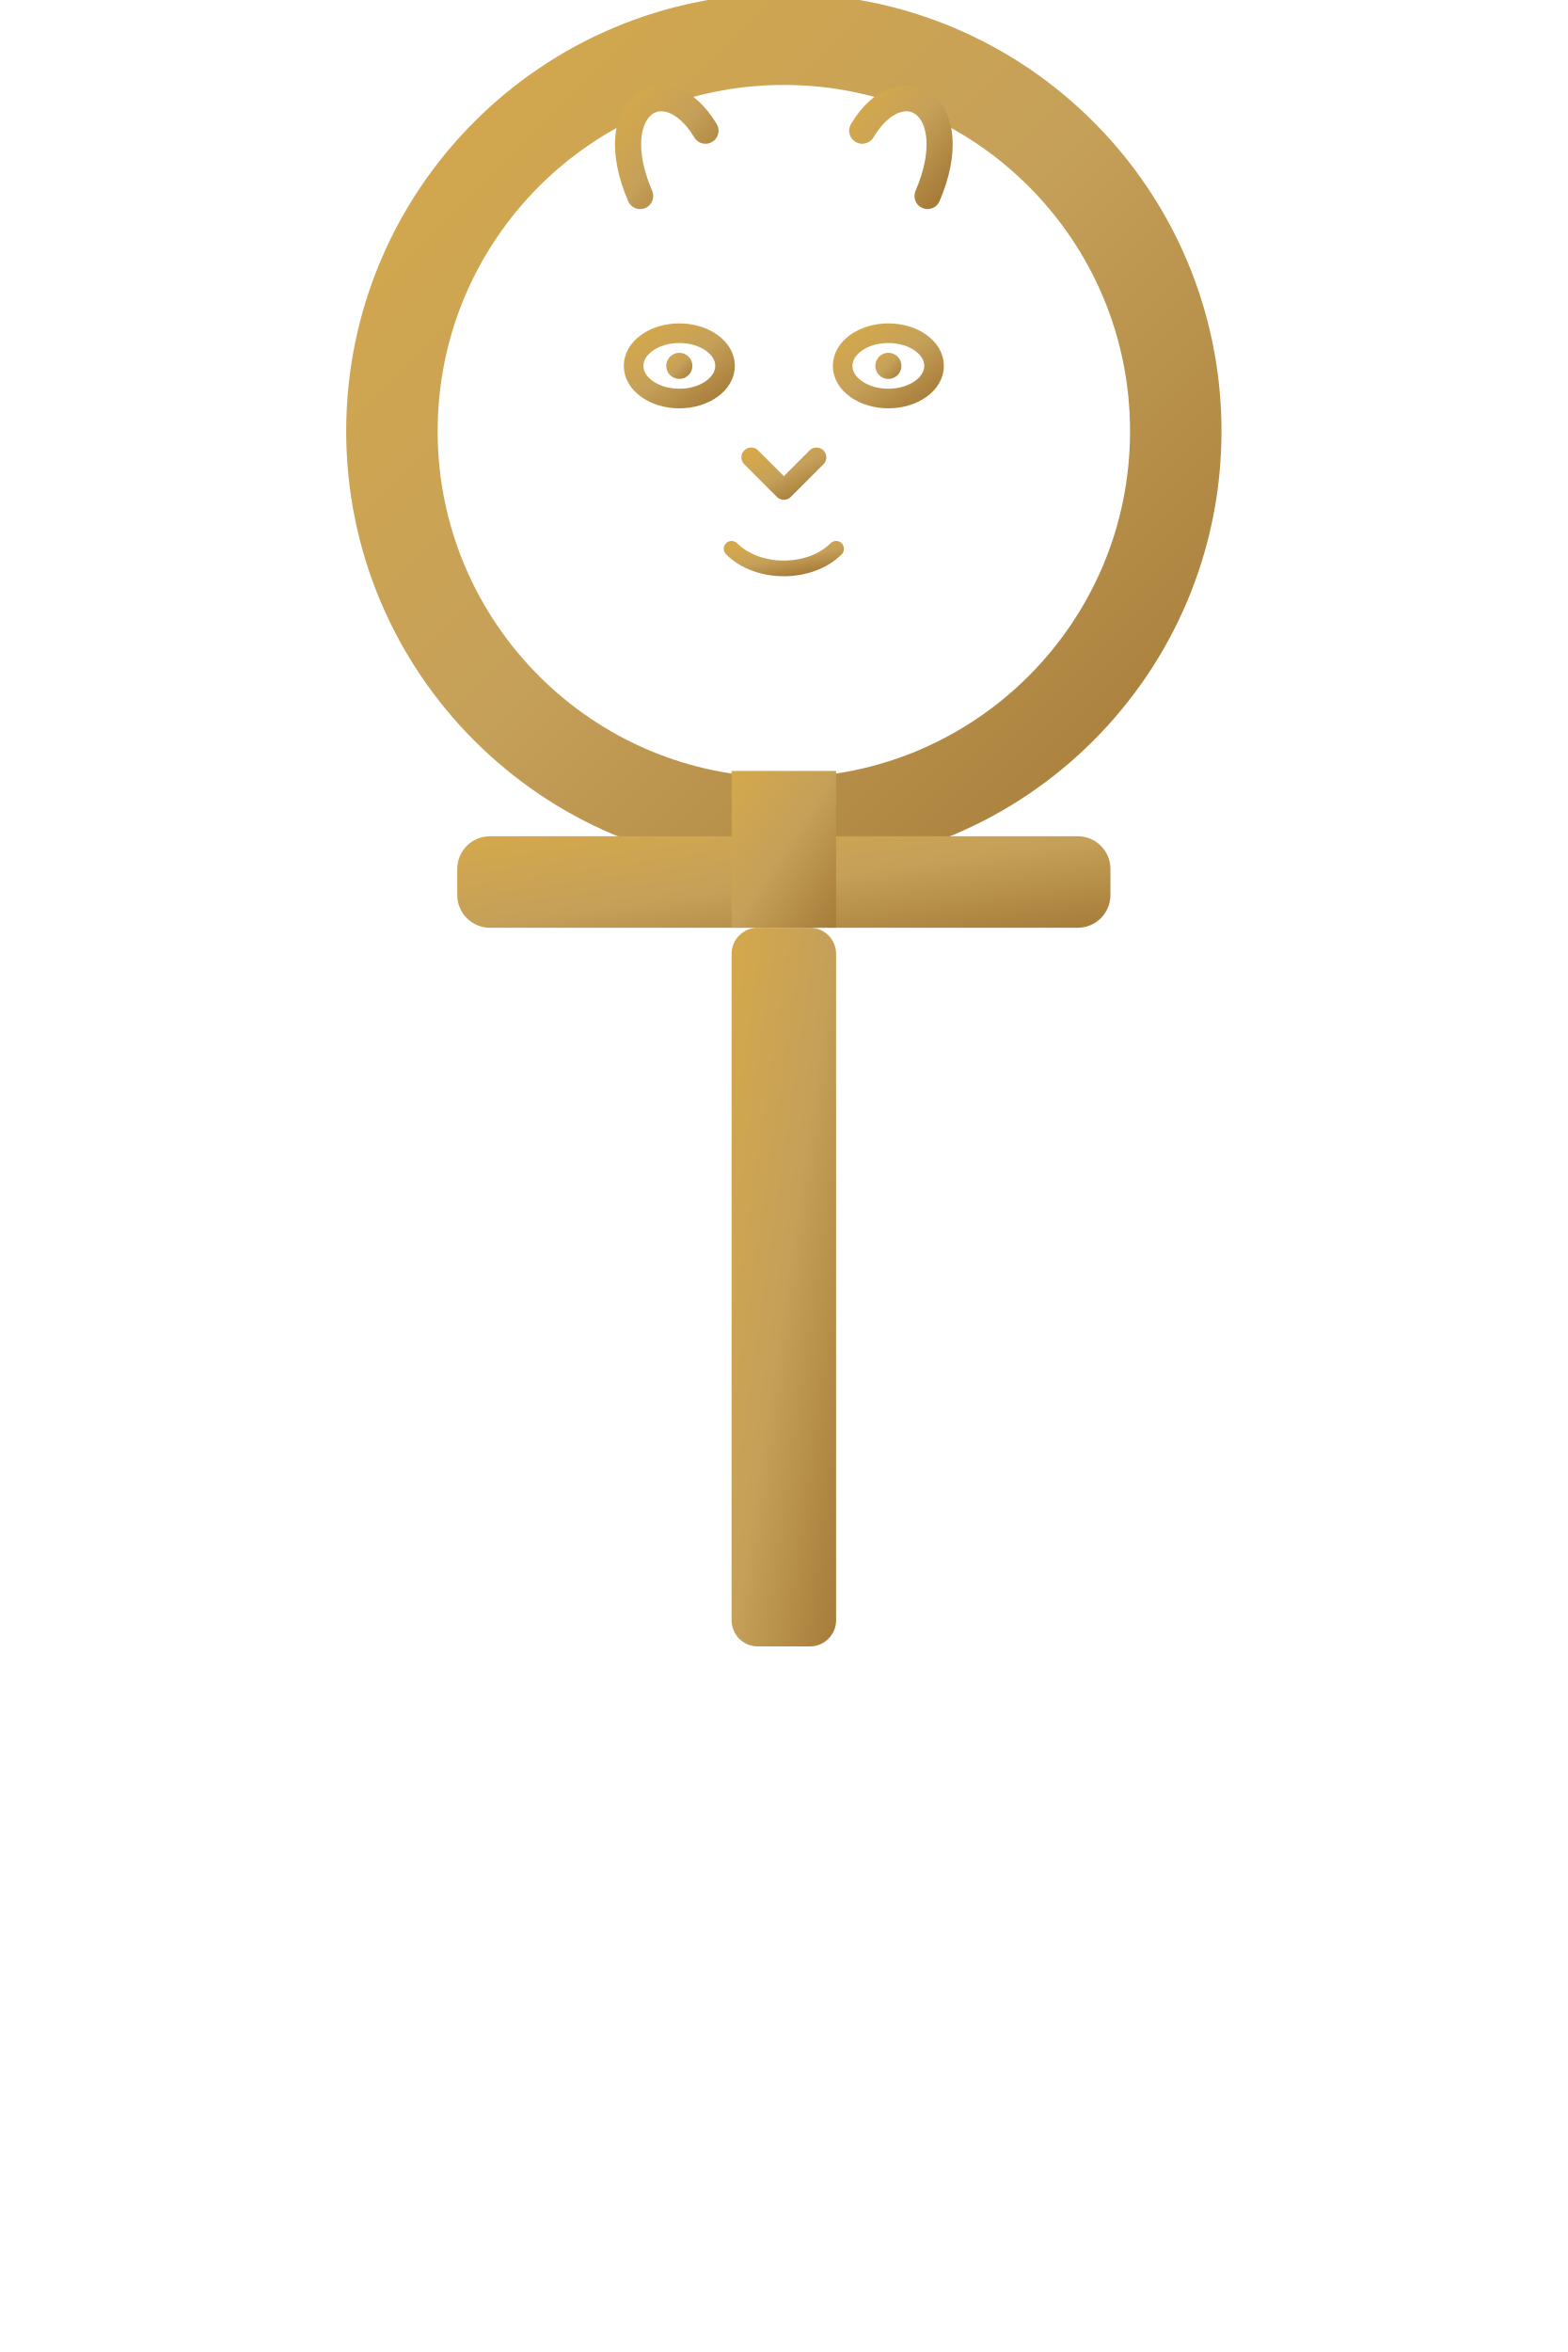
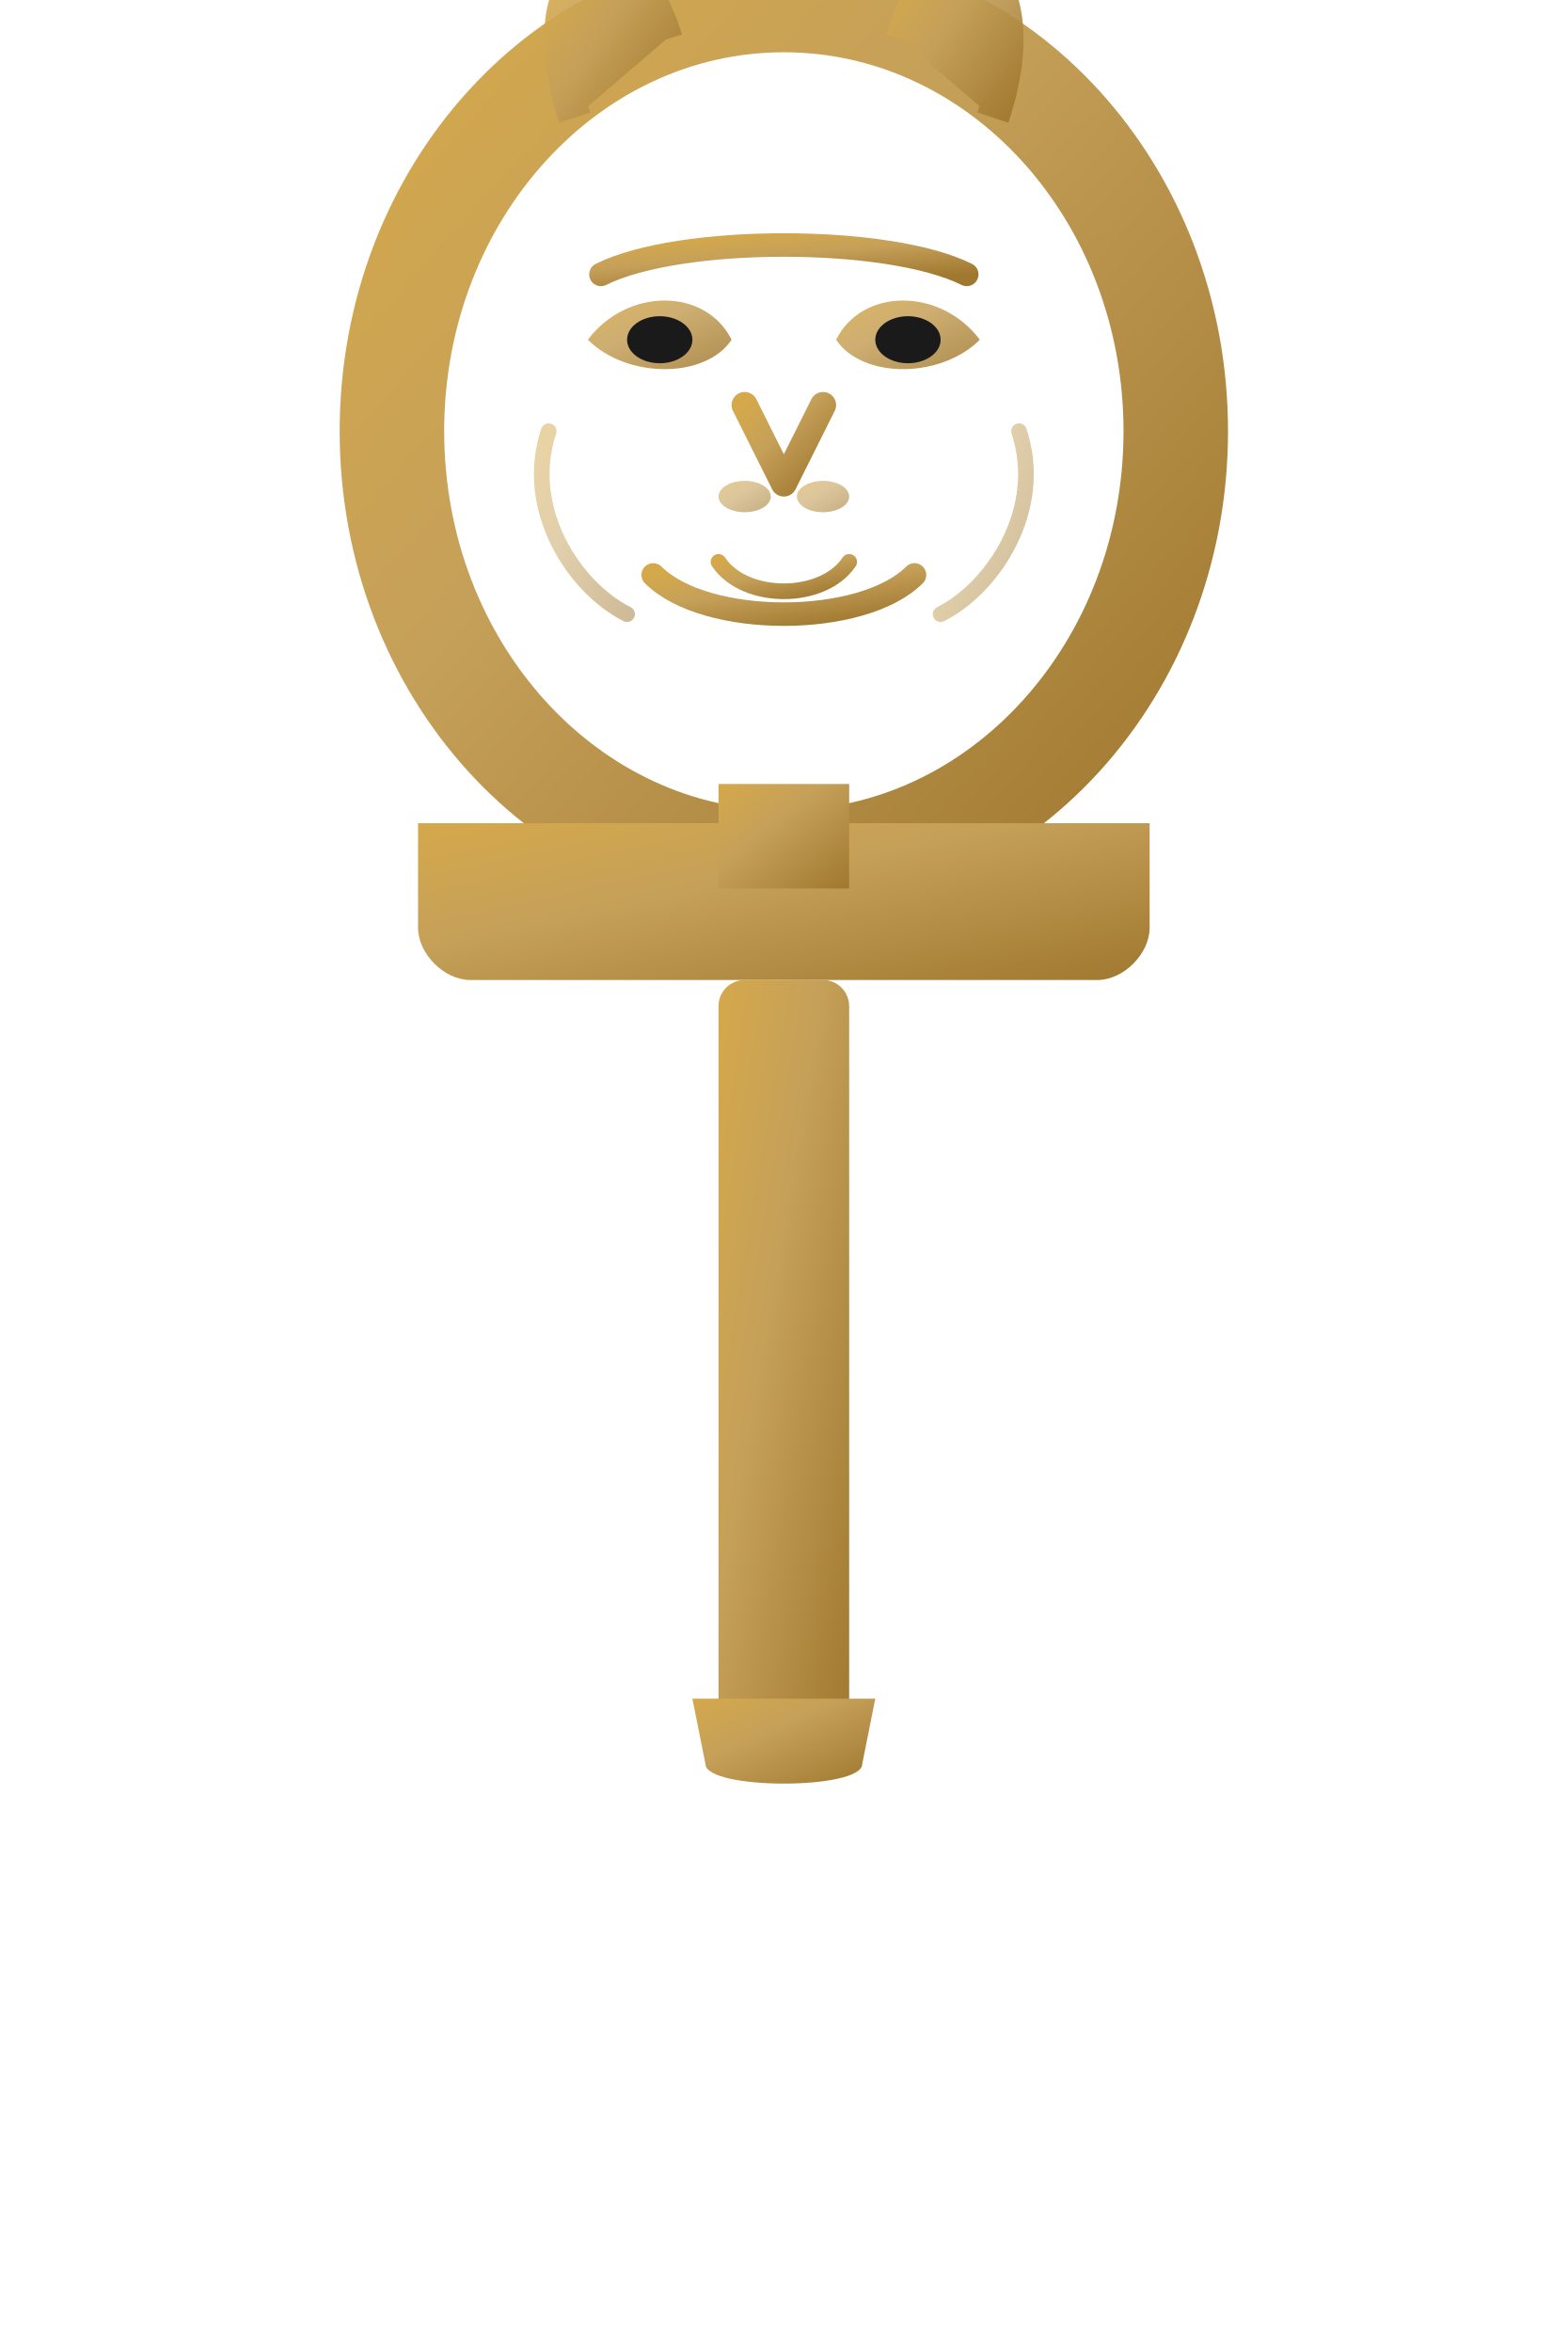
<svg xmlns="http://www.w3.org/2000/svg" viewBox="0 0 120 180" fill="none">
  <defs>
    <linearGradient id="g" x1="0%" y1="0%" x2="100%" y2="100%">
      <stop offset="0%" style="stop-color:#D4A84B" />
-       <stop offset="50%" style="stop-color:#C5A059" />
-       <stop offset="100%" style="stop-color:#A67C38" />
+       <stop offset="40%" style="stop-color:#C5A059" />
+       <stop offset="100%" style="stop-color:#A07830" />
    </linearGradient>
  </defs>
-   <g transform="translate(60, 68)">
-     <circle cx="0" cy="-35" r="30" stroke="url(#g)" stroke-width="7" fill="none" />
-     <path d="M-11 -53 C-14 -60, -9 -63, -6 -58" stroke="url(#g)" stroke-width="2" fill="none" stroke-linecap="round" />
-     <path d="M11 -53 C14 -60, 9 -63, 6 -58" stroke="url(#g)" stroke-width="2" fill="none" stroke-linecap="round" />
-     <ellipse cx="-8" cy="-40" rx="3.5" ry="2.5" stroke="url(#g)" stroke-width="1.5" fill="none" />
-     <ellipse cx="8" cy="-40" rx="3.5" ry="2.5" stroke="url(#g)" stroke-width="1.5" fill="none" />
-     <circle cx="-8" cy="-40" r="1" fill="url(#g)" />
-     <circle cx="8" cy="-40" r="1" fill="url(#g)" />
-     <path d="M-2.5 -33 L0 -30.5 L2.5 -33" stroke="url(#g)" stroke-width="1.5" fill="none" stroke-linecap="round" stroke-linejoin="round" />
-     <path d="M0 -30.5 L0 -28" stroke="url(#g)" stroke-width="1.2" fill="none" stroke-linecap="round" />
-     <path d="M-4 -26 C-2 -24, 2 -24, 4 -26" stroke="url(#g)" stroke-width="1.2" fill="none" stroke-linecap="round" />
-     <rect x="-25" y="-4" width="50" height="7" rx="2.5" fill="url(#g)" />
-     <rect x="-4" y="3" width="8" height="55" rx="2" fill="url(#g)" />
-     <rect x="-4" y="-9" width="8" height="12" fill="url(#g)" />
+   <g transform="translate(60, 65)">
+     <ellipse cx="0" cy="-32" rx="30" ry="33" stroke="url(#g)" stroke-width="8" fill="none" />
+     <path d="M-16 -56 C-20 -68, -12 -72, -9 -62" stroke="url(#g)" stroke-width="2.5" fill="url(#g)" opacity="0.9" />
+     <path d="M16 -56 C20 -68, 12 -72, 9 -62" stroke="url(#g)" stroke-width="2.5" fill="url(#g)" opacity="0.9" />
+     <path d="M-14 -44 C-8 -47, 8 -47, 14 -44" stroke="url(#g)" stroke-width="1.8" fill="none" stroke-linecap="round" />
+     <path d="M-15 -39 C-12 -43, -6 -43, -4 -39 C-6 -36, -12 -36, -15 -39Z" fill="url(#g)" opacity="0.85" />
+     <path d="M15 -39 C12 -43, 6 -43, 4 -39 C6 -36, 12 -36, 15 -39Z" fill="url(#g)" opacity="0.85" />
+     <ellipse cx="-9.5" cy="-39" rx="2.5" ry="1.8" fill="#1A1A1A" />
+     <ellipse cx="9.5" cy="-39" rx="2.5" ry="1.8" fill="#1A1A1A" />
+     <path d="M-3 -34 L0 -28 L3 -34" stroke="url(#g)" stroke-width="2" fill="none" stroke-linecap="round" stroke-linejoin="round" />
+     <ellipse cx="-3" cy="-27" rx="2" ry="1.2" fill="url(#g)" opacity="0.6" />
+     <ellipse cx="3" cy="-27" rx="2" ry="1.2" fill="url(#g)" opacity="0.6" />
+     <path d="M0 -26 L0 -23" stroke="url(#g)" stroke-width="1.5" fill="none" stroke-linecap="round" />
+     <path d="M-10 -21 C-6 -17, 6 -17, 10 -21" stroke="url(#g)" stroke-width="1.8" fill="none" stroke-linecap="round" />
+     <path d="M-5 -22 C-3 -19, 3 -19, 5 -22" stroke="url(#g)" stroke-width="1.2" fill="none" stroke-linecap="round" />
+     <path d="M-18 -32 C-20 -26, -16 -20, -12 -18" stroke="url(#g)" stroke-width="1.2" fill="none" opacity="0.5" stroke-linecap="round" />
+     <path d="M18 -32 C20 -26, 16 -20, 12 -18" stroke="url(#g)" stroke-width="1.2" fill="none" opacity="0.5" stroke-linecap="round" />
+     <path d="M-28 -2 L28 -2 L28 6 C28 8, 26 10, 24 10 L-24 10 C-26 10, -28 8, -28 6 Z" fill="url(#g)" />
+     <rect x="-5" y="10" width="10" height="60" rx="2" fill="url(#g)" />
+     <path d="M-7 65 L7 65 L6 70 C6 72, -6 72, -6 70 Z" fill="url(#g)" />
+     <rect x="-5" y="-5" width="10" height="8" fill="url(#g)" />
  </g>
</svg>
